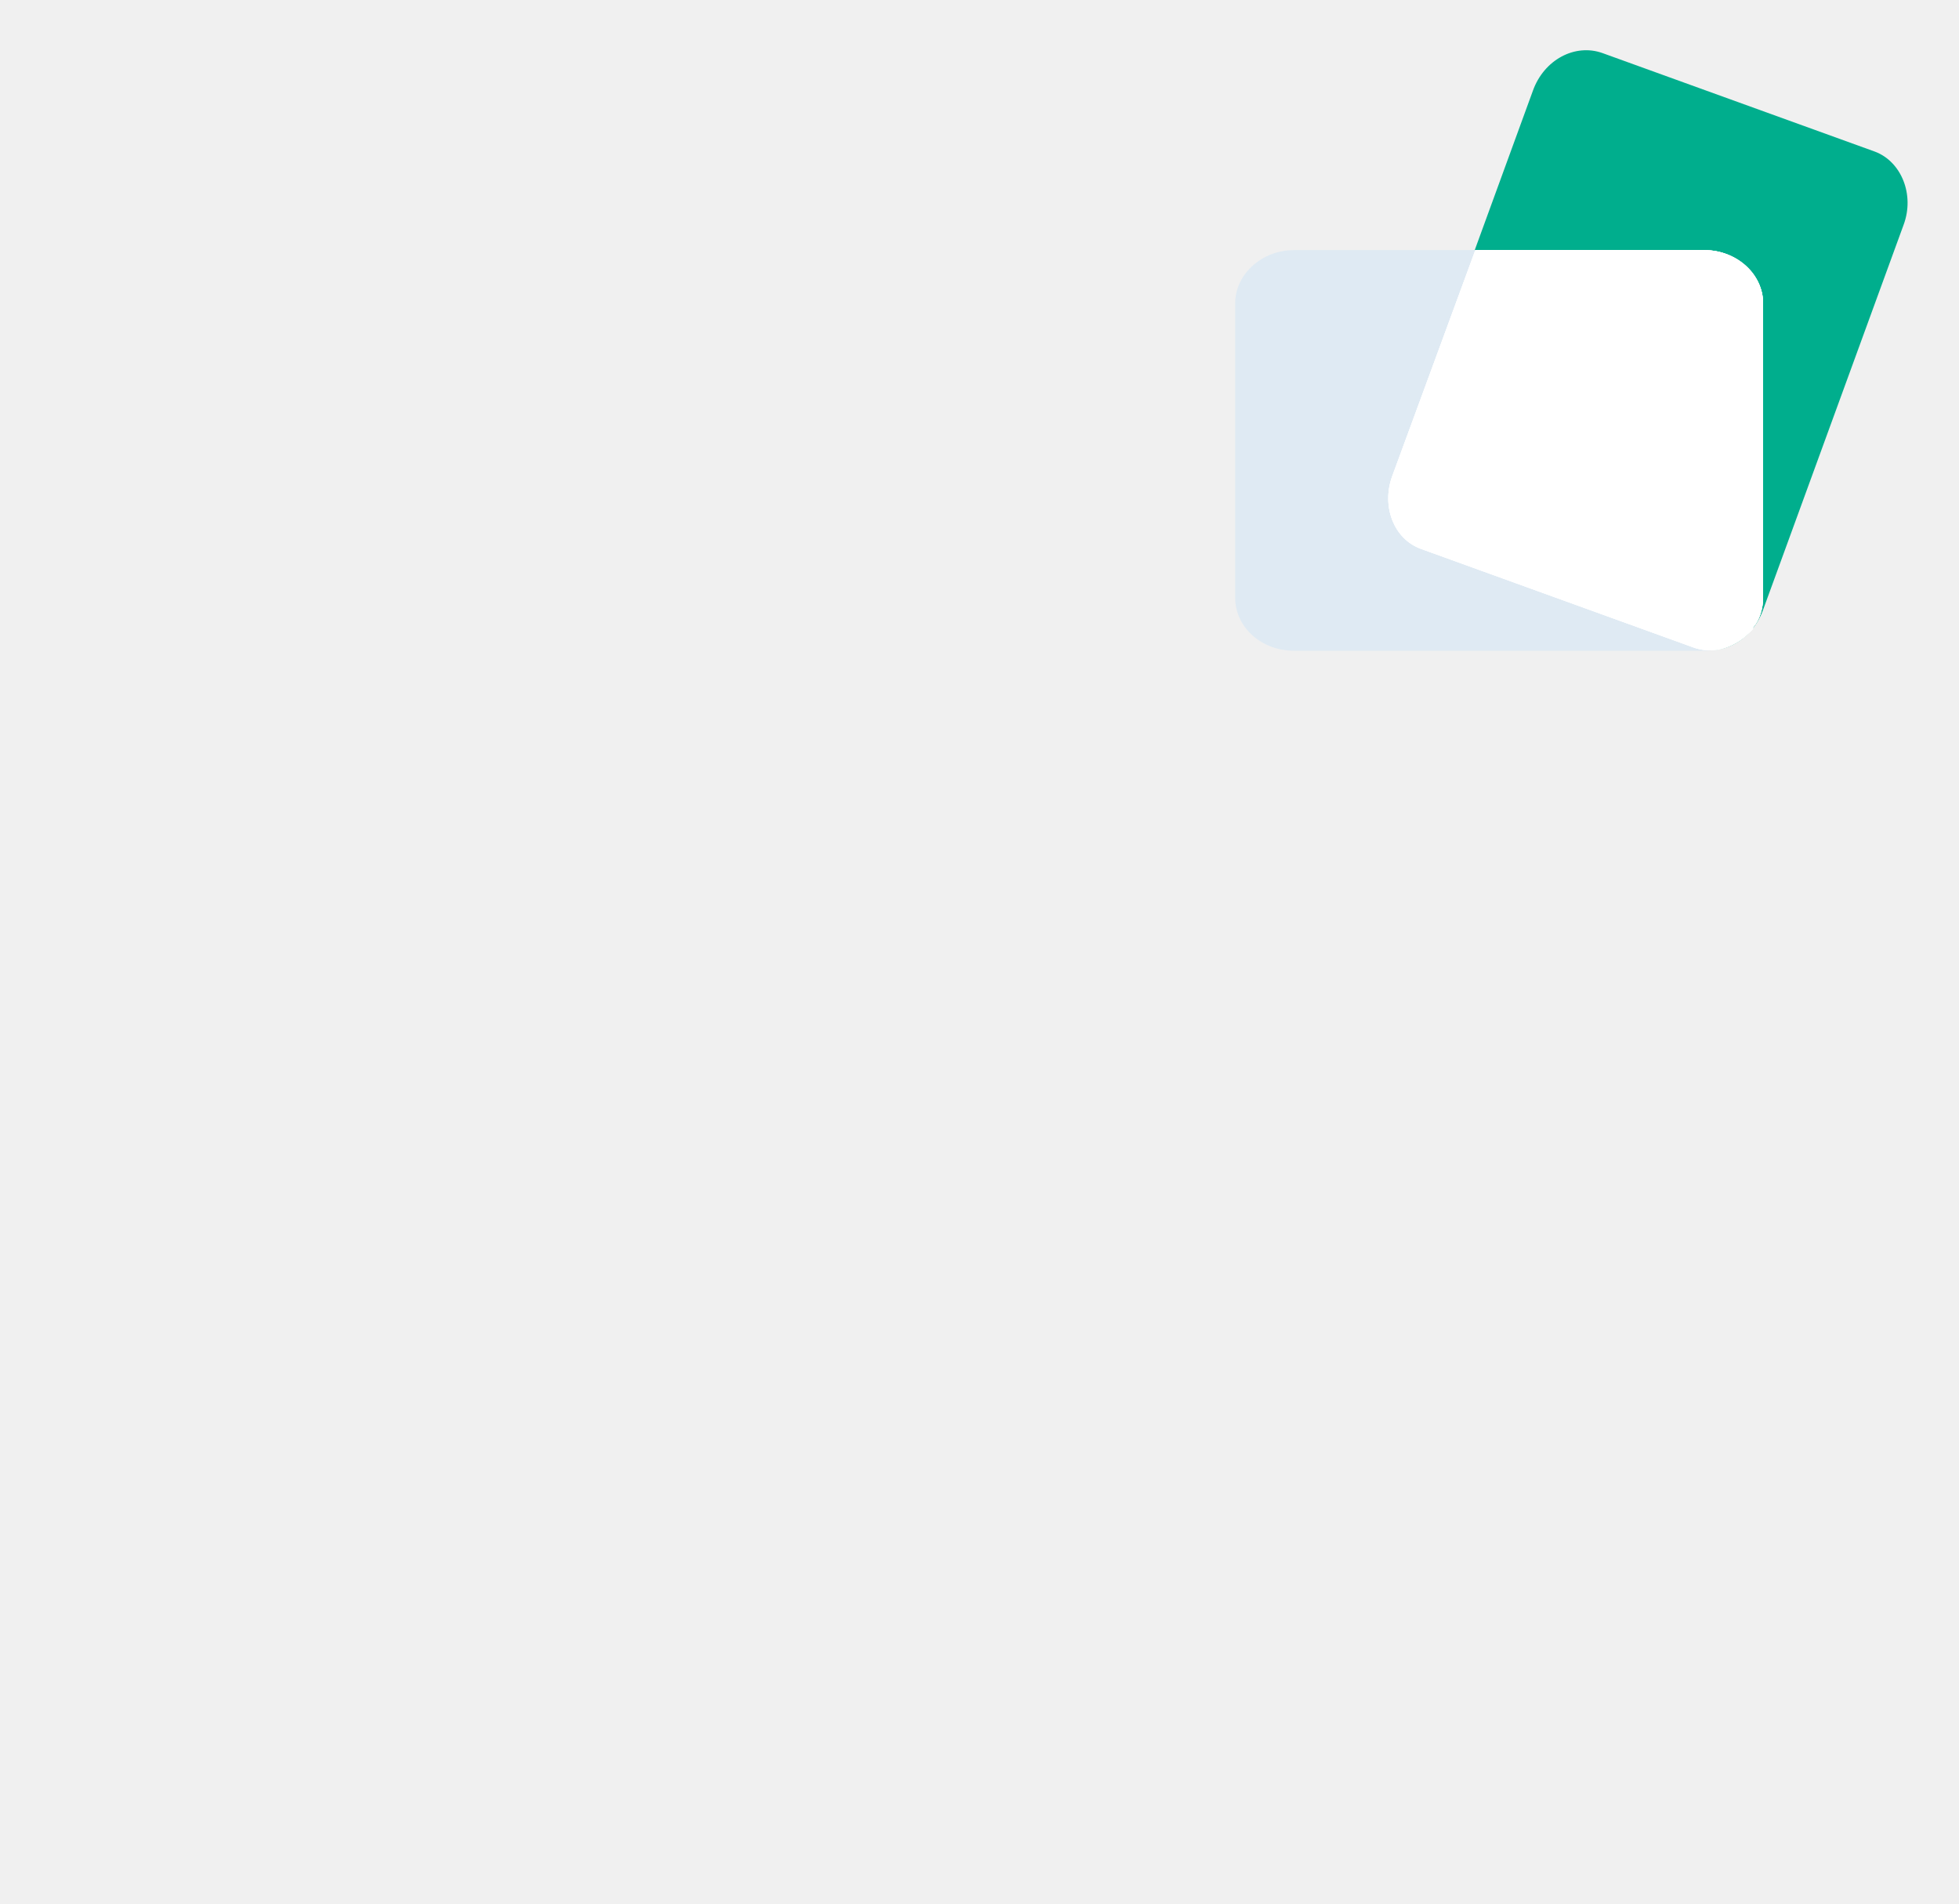
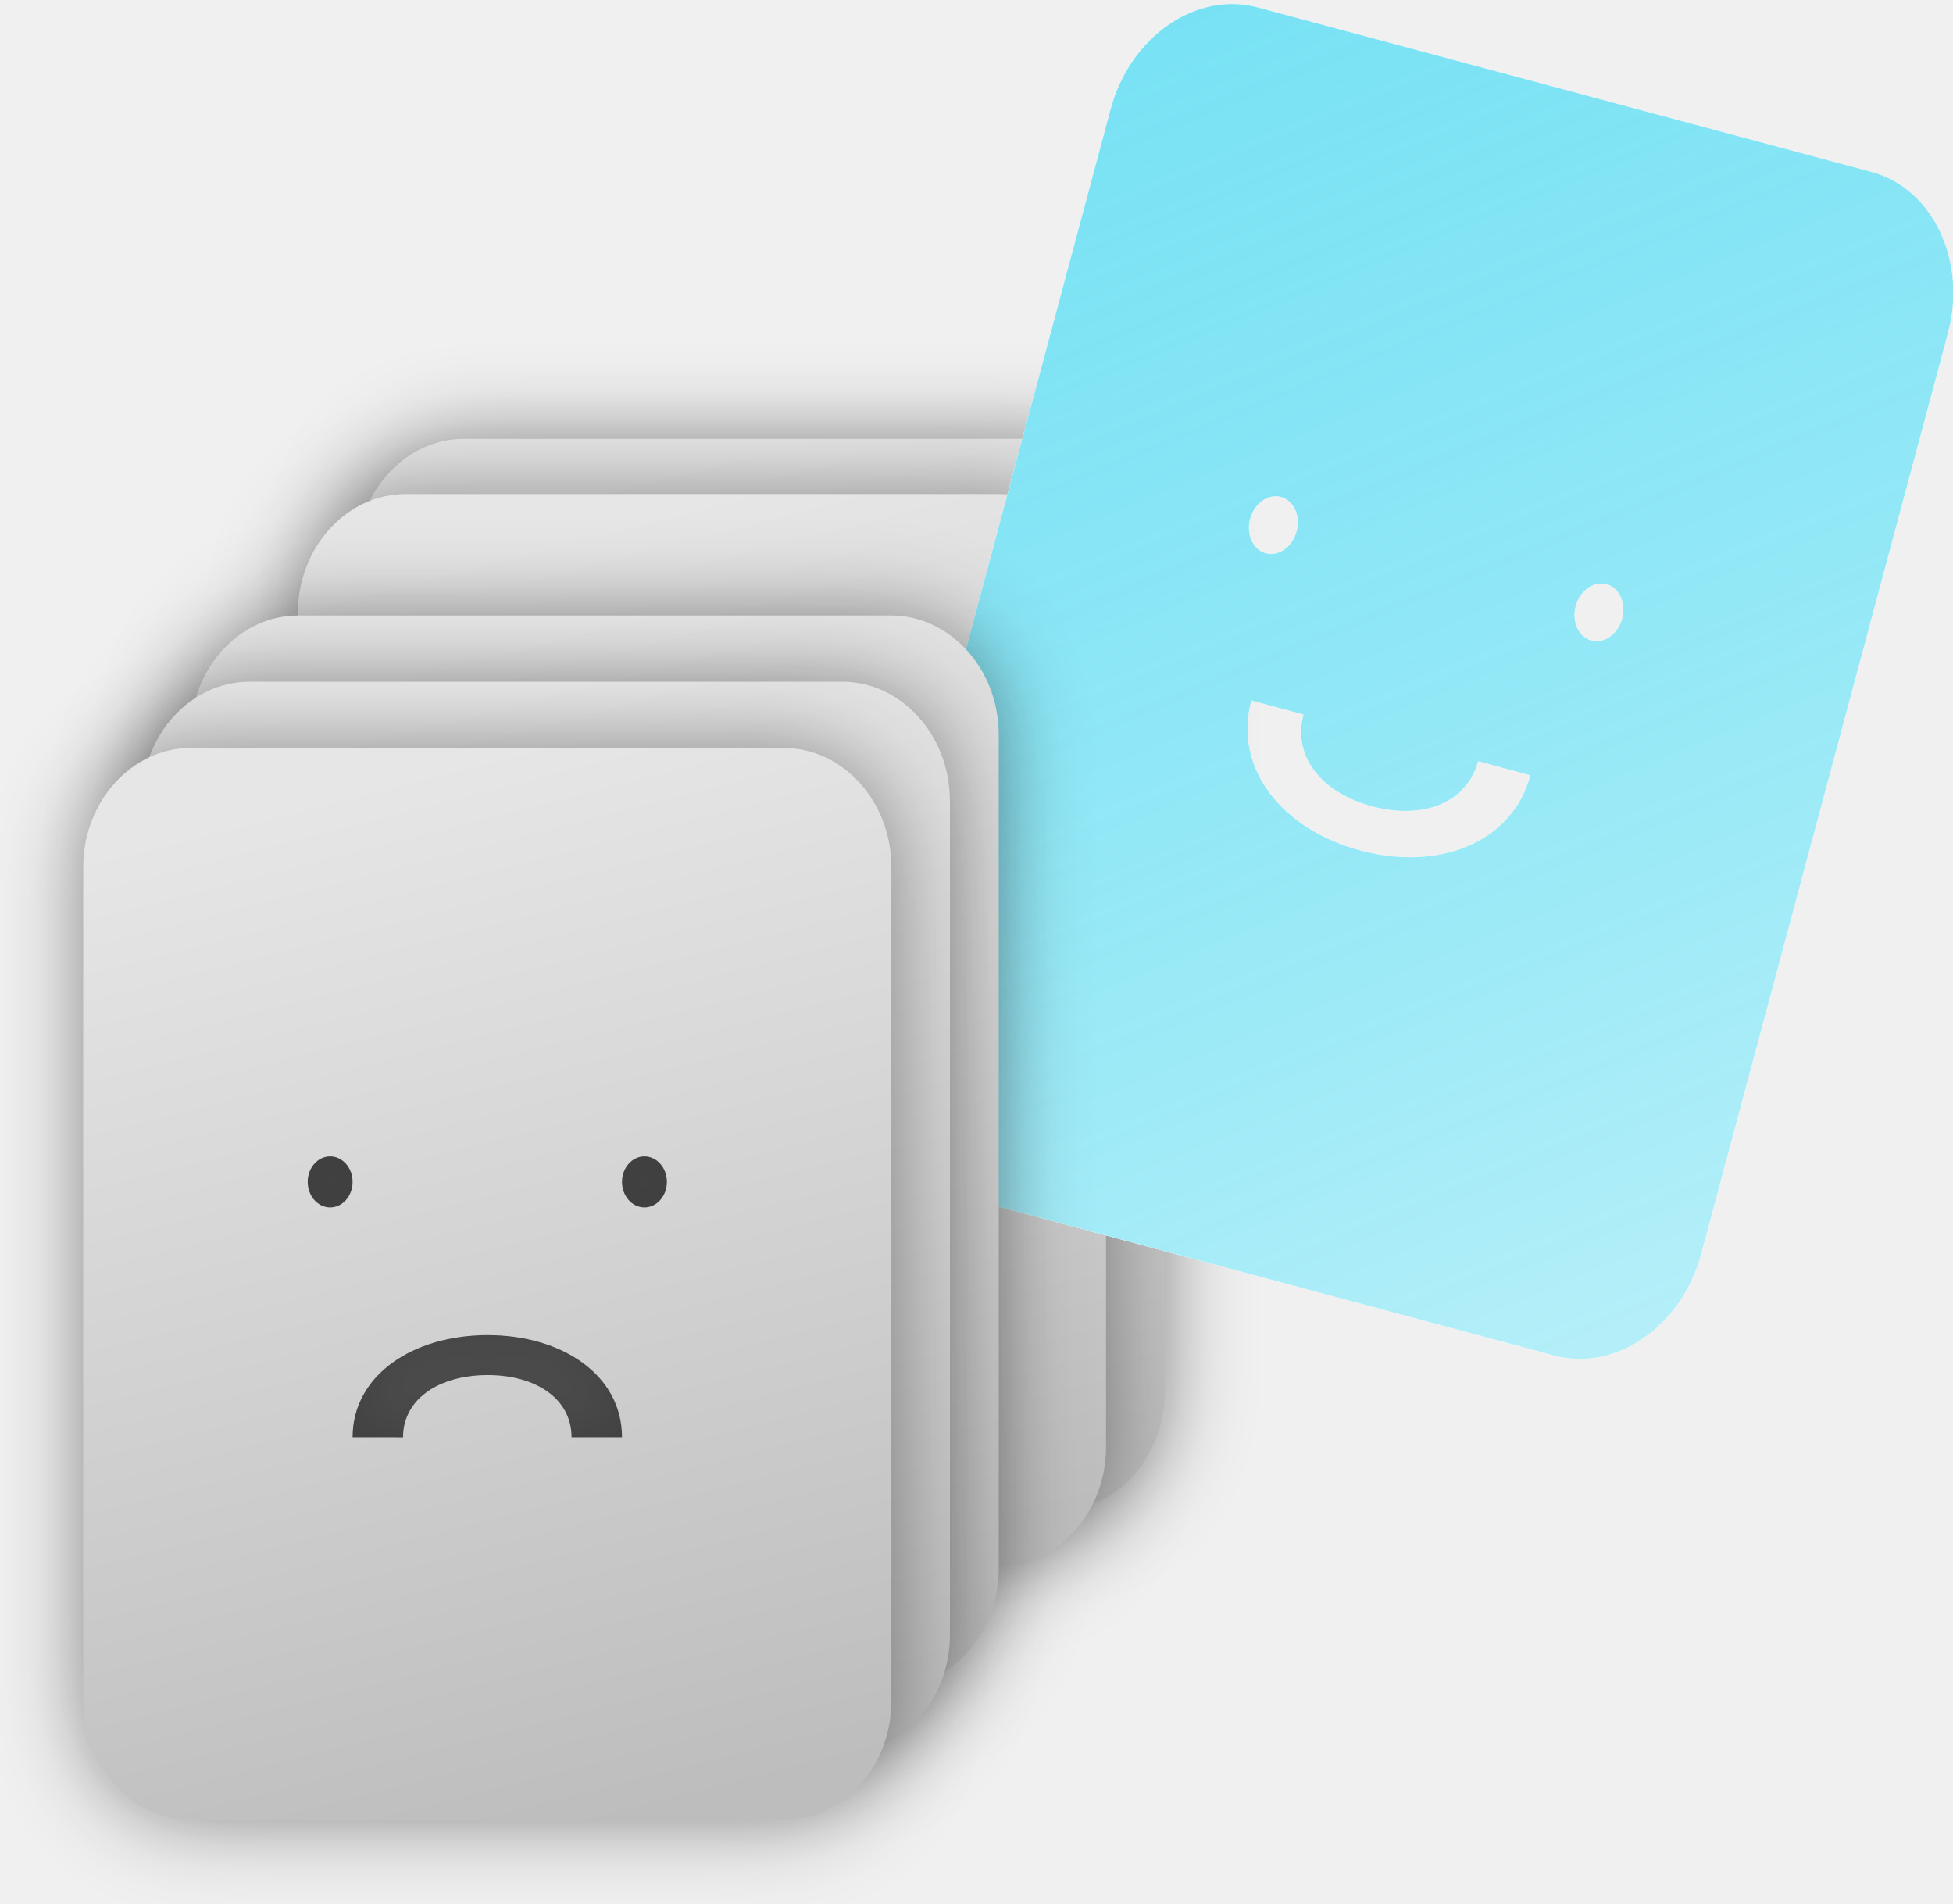
- <svg xmlns="http://www.w3.org/2000/svg" xmlns:xlink="http://www.w3.org/1999/xlink" version="1.1" id="Layer_1" x="0px" y="0px" viewBox="0 0 177 172" style="enable-background:new 0 0 177 172;" xml:space="preserve">
-   <style type="text/css">
- 	.st0{clip-path:url(#SVGID_2_);}
- 	.st1{clip-path:url(#SVGID_4_);fill:#00AE8D;}
- 	.st2{clip-path:url(#SVGID_6_);}
- 	.st3{clip-path:url(#SVGID_8_);fill:#DFEAF3;}
- 	.st4{clip-path:url(#SVGID_10_);}
- 	.st5{clip-path:url(#SVGID_12_);enable-background:new    ;}
- 	.st6{clip-path:url(#SVGID_14_);}
- 	.st7{clip-path:url(#SVGID_16_);}
- 	.st8{clip-path:url(#SVGID_18_);fill:#FFFFFF;}
- 	.st9{clip-path:url(#SVGID_20_);fill:none;stroke:#FFFFFF;stroke-width:0.7;stroke-miterlimit:10;}
- 	.st10{clip-path:url(#SVGID_22_);}
- 	.st11{clip-path:url(#SVGID_24_);enable-background:new    ;}
- 	.st12{clip-path:url(#SVGID_26_);}
- 	.st13{clip-path:url(#SVGID_28_);fill:none;stroke:#FFFFFF;stroke-width:0.7;stroke-miterlimit:10;}
- </style>
-   <g>
-     <g>
-       <defs>
-         <path id="SVGID_1_" d="M144.8,4.8c-2.5-0.9-5.3,0.6-6.3,3.4L125.8,43c-1,2.7,0.2,5.7,2.6,6.6l24.6,8.9c2.5,0.9,5.3-0.6,6.3-3.4     L172,20.3c1-2.7-0.2-5.7-2.6-6.6L144.8,4.8z" />
-       </defs>
-       <clipPath id="SVGID_2_">
-         <use xlink:href="#SVGID_1_" style="overflow:visible;" />
-       </clipPath>
-       <g class="st0">
-         <defs>
-           <rect id="SVGID_3_" x="106.6" y="-2" width="72.3" height="67.3" />
-         </defs>
-         <clipPath id="SVGID_4_">
-           <use xlink:href="#SVGID_3_" style="overflow:visible;" />
-         </clipPath>
-         <rect x="123.7" y="12.6" transform="matrix(0.342 -0.9397 0.9397 0.342 68.2151 160.7378)" class="st1" width="50.3" height="38.2" />
-       </g>
-     </g>
-     <g>
-       <defs>
-         <path id="SVGID_5_" d="M111.6,54c0,2.7,2.4,4.8,5.3,4.8H154c2.9,0,5.3-2.2,5.3-4.8V27.4c0-2.7-2.4-4.8-5.3-4.8h-37.1     c-2.9,0-5.3,2.2-5.3,4.8V54z" />
-       </defs>
-       <clipPath id="SVGID_6_">
-         <use xlink:href="#SVGID_5_" style="overflow:visible;" />
-       </clipPath>
-       <g class="st2">
-         <defs>
-           <rect id="SVGID_7_" x="106.6" y="-2" width="72.3" height="67.3" />
-         </defs>
-         <clipPath id="SVGID_8_">
-           <use xlink:href="#SVGID_7_" style="overflow:visible;" />
-         </clipPath>
-         <rect x="110.4" y="21.4" class="st3" width="50.2" height="38.7" />
-       </g>
-     </g>
-     <g>
-       <defs>
-         <path id="SVGID_9_" d="M154,22.6c2.9,0,5.3,2.2,5.3,4.8V54c0,1-0.3,2-0.9,2.7l0,0.1c-0.2,0.3-0.5,0.5-0.7,0.7     c-0.7,0.6-1.5,1-2.4,1.2c-0.7,0.1-1.5,0.1-2.3-0.2l-24.6-8.9c-2.5-0.9-3.6-3.9-2.6-6.6l7.5-20.4L154,22.6z" />
-       </defs>
-       <clipPath id="SVGID_10_">
-         <use xlink:href="#SVGID_9_" style="overflow:visible;" />
-       </clipPath>
-       <g class="st4">
-         <defs>
-           <rect id="SVGID_11_" x="106.6" y="-2" width="72.3" height="67.3" />
-         </defs>
-         <clipPath id="SVGID_12_">
-           <use xlink:href="#SVGID_11_" style="overflow:visible;" />
-         </clipPath>
-         <g class="st5">
-           <g>
-             <defs>
-               <rect id="SVGID_13_" x="123.9" y="21.7" width="36.5" height="38" />
-             </defs>
-             <clipPath id="SVGID_14_">
-               <use xlink:href="#SVGID_13_" style="overflow:visible;" />
-             </clipPath>
-             <g class="st6">
-               <defs>
-                 <path id="SVGID_15_" d="M154,22.6c2.9,0,5.3,2.2,5.3,4.8V54c0,1-0.3,2-0.9,2.7l0,0.1c-0.2,0.3-0.5,0.5-0.7,0.7         c-0.7,0.6-1.5,1-2.4,1.2c-0.7,0.1-1.5,0.1-2.3-0.2l-24.6-8.9c-2.5-0.9-3.6-3.9-2.6-6.6l7.5-20.4L154,22.6z" />
-               </defs>
-               <clipPath id="SVGID_16_">
-                 <use xlink:href="#SVGID_15_" style="overflow:visible;" />
-               </clipPath>
-               <g class="st7">
-                 <defs>
-                   <rect id="SVGID_17_" x="125.1" y="22.5" width="34.3" height="36.5" />
-                 </defs>
-                 <clipPath id="SVGID_18_">
-                   <use xlink:href="#SVGID_17_" style="overflow:visible;" />
-                 </clipPath>
-                 <path class="st8" d="M154,22.6c2.9,0,5.3,2.2,5.3,4.8V54c0,1-0.3,2-0.9,2.7l0,0.1c-0.2,0.3-0.5,0.5-0.7,0.7         c-0.7,0.6-1.5,1-2.4,1.2c-0.7,0.1-1.5,0.1-2.3-0.2l-24.6-8.9c-2.5-0.9-3.6-3.9-2.6-6.6l7.5-20.4L154,22.6z" />
-               </g>
+ <svg xmlns="http://www.w3.org/2000/svg" xmlns:xlink="http://www.w3.org/1999/xlink" width="158px" height="154px" viewBox="0 0 158 154" version="1.1">
+   <defs>
+     <linearGradient x1="50%" y1="0%" x2="69.472%" y2="100%" id="linearGradient-1">
+       <stop stop-color="#E6E6E6" offset="0%" />
+       <stop stop-color="#BDBDBD" offset="100%" />
+     </linearGradient>
+     <path d="M31.55,37.5 C26.756,37.5 22.833,41.837 22.833,47.137 L22.833,114.596 C22.833,119.897 26.756,124.233 31.55,124.233 L79.498,124.233 C84.293,124.233 88.216,119.897 88.216,114.596 L88.216,47.137 C88.216,41.837 84.293,37.5 79.498,37.5 L31.55,37.5 Z M42.811,74.671 C43.814,74.671 44.627,73.747 44.627,72.606 C44.627,71.466 43.814,70.541 42.811,70.541 C41.808,70.541 40.995,71.466 40.995,72.606 C40.995,73.747 41.808,74.671 42.811,74.671 Z M68.238,74.671 C69.241,74.671 70.054,73.747 70.054,72.606 C70.054,71.466 69.241,70.541 68.238,70.541 C67.235,70.541 66.421,71.466 66.421,72.606 C66.421,73.747 67.235,74.671 68.238,74.671 Z M48.708,93.257 L44.627,93.253 C44.635,88.248 49.495,85.007 55.525,84.997 C61.566,84.986 66.421,88.222 66.421,93.255 L62.341,93.255 C62.341,90.146 59.458,88.224 55.534,88.231 C51.61,88.238 48.713,90.171 48.708,93.257 Z" id="path-2" />
+     <filter x="-16.1%" y="-12.1%" width="132.1%" height="124.2%" filterUnits="objectBoundingBox" id="filter-3">
+       <feOffset dx="0" dy="0" in="SourceAlpha" result="shadowOffsetOuter1" />
+       <feGaussianBlur stdDeviation="3.5" in="shadowOffsetOuter1" result="shadowBlurOuter1" />
+       <feColorMatrix values="0 0 0 0 0   0 0 0 0 0   0 0 0 0 0  0 0 0 0.4 0" type="matrix" in="shadowBlurOuter1" />
+     </filter>
+     <path d="M26.815,41.964 C22.02,41.964 18.097,46.301 18.097,51.601 L18.097,119.061 C18.097,124.361 22.02,128.698 26.815,128.698 L74.762,128.698 C79.557,128.698 83.48,124.361 83.48,119.061 L83.48,51.601 C83.48,46.301 79.557,41.964 74.762,41.964 L26.815,41.964 Z M38.075,79.136 C39.078,79.136 39.891,78.211 39.891,77.071 C39.891,75.93 39.078,75.006 38.075,75.006 C37.072,75.006 36.259,75.93 36.259,77.071 C36.259,78.211 37.072,79.136 38.075,79.136 Z M63.502,79.136 C64.505,79.136 65.318,78.211 65.318,77.071 C65.318,75.93 64.505,75.006 63.502,75.006 C62.499,75.006 61.686,75.93 61.686,77.071 C61.686,78.211 62.499,79.136 63.502,79.136 Z M43.972,97.721 L39.891,97.717 C39.899,92.712 44.759,89.472 50.789,89.461 C56.83,89.451 61.686,92.686 61.686,97.719 L57.605,97.719 C57.605,94.61 54.722,92.689 50.798,92.696 C46.875,92.702 43.977,94.635 43.972,97.721 Z" id="path-4" />
+     <filter x="-16.1%" y="-12.1%" width="132.1%" height="124.2%" filterUnits="objectBoundingBox" id="filter-5">
+       <feOffset dx="0" dy="0" in="SourceAlpha" result="shadowOffsetOuter1" />
+       <feGaussianBlur stdDeviation="3.5" in="shadowOffsetOuter1" result="shadowBlurOuter1" />
+       <feColorMatrix values="0 0 0 0 0   0 0 0 0 0   0 0 0 0 0  0 0 0 0.4 0" type="matrix" in="shadowBlurOuter1" />
+     </filter>
+     <linearGradient x1="-10.609%" y1="-57.231%" x2="123.976%" y2="190.425%" id="linearGradient-6">
+       <stop stop-color="#00C8EA" stop-opacity="0.583" offset="0%" />
+       <stop stop-color="#FFFFFF" offset="100%" />
+     </linearGradient>
+     <path d="M18.132,51.786 C13.337,51.786 9.414,56.122 9.414,61.423 L9.414,128.882 C9.414,134.182 13.337,138.519 18.132,138.519 L66.08,138.519 C70.875,138.519 74.798,134.182 74.798,128.882 L74.798,61.423 C74.798,56.122 70.875,51.786 66.08,51.786 L18.132,51.786 Z M29.393,88.957 C30.396,88.957 31.209,88.033 31.209,86.892 C31.209,85.752 30.396,84.827 29.393,84.827 C28.39,84.827 27.576,85.752 27.576,86.892 C27.576,88.033 28.39,88.957 29.393,88.957 Z M54.819,88.957 C55.822,88.957 56.636,88.033 56.636,86.892 C56.636,85.752 55.822,84.827 54.819,84.827 C53.816,84.827 53.003,85.752 53.003,86.892 C53.003,88.033 53.816,88.957 54.819,88.957 Z M35.29,107.543 L31.209,107.539 C31.216,102.534 36.076,99.293 42.107,99.283 C48.148,99.272 53.003,102.508 53.003,107.541 L48.922,107.541 C48.922,104.431 46.039,102.51 42.116,102.517 C38.192,102.524 35.294,104.456 35.29,107.543 Z" id="path-7" />
+     <filter x="-16.1%" y="-12.1%" width="132.1%" height="124.2%" filterUnits="objectBoundingBox" id="filter-8">
+       <feOffset dx="0" dy="0" in="SourceAlpha" result="shadowOffsetOuter1" />
+       <feGaussianBlur stdDeviation="3.5" in="shadowOffsetOuter1" result="shadowBlurOuter1" />
+       <feColorMatrix values="0 0 0 0 0   0 0 0 0 0   0 0 0 0 0  0 0 0 0.4 0" type="matrix" in="shadowBlurOuter1" />
+     </filter>
+     <path d="M14.186,57.143 C9.391,57.143 5.468,61.48 5.468,66.78 L5.468,134.239 C5.468,139.54 9.391,143.876 14.186,143.876 L62.133,143.876 C66.928,143.876 70.851,139.54 70.851,134.239 L70.851,66.78 C70.851,61.48 66.928,57.143 62.133,57.143 L14.186,57.143 Z M25.446,94.314 C26.449,94.314 27.262,93.39 27.262,92.249 C27.262,91.109 26.449,90.184 25.446,90.184 C24.443,90.184 23.63,91.109 23.63,92.249 C23.63,93.39 24.443,94.314 25.446,94.314 Z M50.873,94.314 C51.876,94.314 52.689,93.39 52.689,92.249 C52.689,91.109 51.876,90.184 50.873,90.184 C49.87,90.184 49.057,91.109 49.057,92.249 C49.057,93.39 49.87,94.314 50.873,94.314 Z M31.343,112.9 L27.262,112.896 C27.27,107.891 32.13,104.65 38.16,104.64 C44.201,104.629 49.057,107.865 49.057,112.898 L44.976,112.898 C44.976,109.788 42.093,107.867 38.169,107.874 C34.246,107.881 31.348,109.813 31.343,112.9 Z" id="path-9" />
+     <filter x="-16.1%" y="-12.1%" width="132.1%" height="124.2%" filterUnits="objectBoundingBox" id="filter-10">
+       <feOffset dx="0" dy="0" in="SourceAlpha" result="shadowOffsetOuter1" />
+       <feGaussianBlur stdDeviation="3.5" in="shadowOffsetOuter1" result="shadowBlurOuter1" />
+       <feColorMatrix values="0 0 0 0 0   0 0 0 0 0   0 0 0 0 0  0 0 0 0.4 0" type="matrix" in="shadowBlurOuter1" />
+     </filter>
+     <path d="M9.45,62.5 C4.655,62.5 0.732,66.837 0.732,72.137 L0.732,139.596 C0.732,144.897 4.655,149.233 9.45,149.233 L57.397,149.233 C62.192,149.233 66.115,144.897 66.115,139.596 L66.115,72.137 C66.115,66.837 62.192,62.5 57.397,62.5 L9.45,62.5 Z M20.71,99.671 C21.713,99.671 22.526,98.747 22.526,97.606 C22.526,96.466 21.713,95.541 20.71,95.541 C19.707,95.541 18.894,96.466 18.894,97.606 C18.894,98.747 19.707,99.671 20.71,99.671 Z M46.137,99.671 C47.14,99.671 47.953,98.747 47.953,97.606 C47.953,96.466 47.14,95.541 46.137,95.541 C45.134,95.541 44.321,96.466 44.321,97.606 C44.321,98.747 45.134,99.671 46.137,99.671 Z M26.607,118.257 L22.526,118.253 C22.534,113.248 27.394,110.007 33.424,109.997 C39.465,109.986 44.321,113.222 44.321,118.255 L40.24,118.255 C40.24,115.146 37.357,113.224 33.433,113.231 C29.51,113.238 26.612,115.171 26.607,118.257 Z" id="path-11" />
+     <filter x="-16.1%" y="-12.1%" width="132.1%" height="124.2%" filterUnits="objectBoundingBox" id="filter-12">
+       <feOffset dx="0" dy="0" in="SourceAlpha" result="shadowOffsetOuter1" />
+       <feGaussianBlur stdDeviation="3.5" in="shadowOffsetOuter1" result="shadowBlurOuter1" />
+       <feColorMatrix values="0 0 0 0 0   0 0 0 0 0   0 0 0 0 0  0 0 0 0.4 0" type="matrix" in="shadowBlurOuter1" />
+     </filter>
+   </defs>
+   <g id="opt-out" stroke="none" stroke-width="1" fill="none" fill-rule="evenodd">
+     <g id="v6---Home" transform="translate(-748, -151)">
+       <g id="modules-/-hero---v3" transform="translate(0, 70)">
+         <g id="logo" transform="translate(754, 79)">
+           <g id="files">
+             <g id="happy-file-copy">
+               <use fill="black" fill-opacity="1" filter="url(#filter-3)" xlink:href="#path-2" />
+               <use fill="url(#linearGradient-1)" fill-rule="evenodd" xlink:href="#path-2" />
            </g>
-             <g class="st6">
-               <defs>
-                 <rect id="SVGID_19_" x="125.1" y="22.5" width="34.3" height="36.5" />
-               </defs>
-               <clipPath id="SVGID_20_">
-                 <use xlink:href="#SVGID_19_" style="overflow:visible;" />
-               </clipPath>
-               <path class="st9" d="M154,22.6c2.9,0,5.3,2.2,5.3,4.8V54c0,1-0.3,2-0.9,2.7l0,0.1c-0.2,0.3-0.5,0.5-0.7,0.7        c-0.7,0.6-1.5,1-2.4,1.2c-0.7,0.1-1.5,0.1-2.3-0.2l-24.6-8.9c-2.5-0.9-3.6-3.9-2.6-6.6l7.5-20.4L154,22.6z" />
+             <g id="happy-file-copy-2">
+               <use fill="black" fill-opacity="1" filter="url(#filter-5)" xlink:href="#path-4" />
+               <use fill="url(#linearGradient-1)" fill-rule="evenodd" xlink:href="#path-4" />
            </g>
-           </g>
-         </g>
-       </g>
-     </g>
-     <g>
-       <defs>
-         <path id="SVGID_21_" d="M154,22.6c2.9,0,5.3,2.2,5.3,4.8V54c0,1-0.3,2-0.9,2.7l0,0.1c-0.2,0.3-0.5,0.5-0.7,0.7     c-0.7,0.6-1.5,1-2.4,1.2c-0.7,0.1-1.5,0.1-2.3-0.2l-24.6-8.9c-2.5-0.9-3.6-3.9-2.6-6.6l7.5-20.4L154,22.6z" />
-       </defs>
-       <clipPath id="SVGID_22_">
-         <use xlink:href="#SVGID_21_" style="overflow:visible;" />
-       </clipPath>
-       <g class="st10">
-         <defs>
-           <rect id="SVGID_23_" x="106.6" y="-2" width="72.3" height="67.3" />
-         </defs>
-         <clipPath id="SVGID_24_">
-           <use xlink:href="#SVGID_23_" style="overflow:visible;" />
-         </clipPath>
-         <g class="st11">
-           <g>
-             <defs>
-               <rect id="SVGID_25_" x="123.9" y="21.7" width="36.5" height="38" />
-             </defs>
-             <clipPath id="SVGID_26_">
-               <use xlink:href="#SVGID_25_" style="overflow:visible;" />
-             </clipPath>
-             <g class="st12">
-               <defs>
-                 <rect id="SVGID_27_" x="125.1" y="22.5" width="34.3" height="36.5" />
-               </defs>
-               <clipPath id="SVGID_28_">
-                 <use xlink:href="#SVGID_27_" style="overflow:visible;" />
-               </clipPath>
-               <path class="st13" d="M154,22.6c2.9,0,5.3,2.2,5.3,4.8V54c0,1-0.3,2-0.9,2.7l0,0.1c-0.2,0.3-0.5,0.5-0.7,0.7        c-0.7,0.6-1.5,1-2.4,1.2c-0.7,0.1-1.5,0.1-2.3-0.2l-24.6-8.9c-2.5-0.9-3.6-3.9-2.6-6.6l7.5-20.4L154,22.6z" />
+             <g id="happy" transform="translate(60.38167, 0)">
+               <path d="M21.651,7.563 C16.509,7.563 12.302,12.52 12.302,18.577 L12.302,95.673 C12.302,101.731 16.509,106.687 21.651,106.687 L73.072,106.687 C78.214,106.687 82.422,101.731 82.422,95.673 L82.422,18.577 C82.422,12.52 78.214,7.563 73.072,7.563 L21.651,7.563 Z M33.727,50.045 C34.803,50.045 35.675,48.988 35.675,47.685 C35.675,46.381 34.803,45.325 33.727,45.325 C32.652,45.325 31.78,46.381 31.78,47.685 C31.78,48.988 32.652,50.045 33.727,50.045 Z M60.996,50.045 C62.072,50.045 62.944,48.988 62.944,47.685 C62.944,46.381 62.072,45.325 60.996,45.325 C59.92,45.325 59.048,46.381 59.048,47.685 C59.048,48.988 59.92,50.045 60.996,50.045 Z M54.672,61.845 L59.048,61.85 C59.04,67.57 53.828,71.274 47.361,71.286 C40.882,71.298 35.675,67.6 35.675,61.848 L40.052,61.848 C40.052,65.402 43.143,67.597 47.351,67.589 C51.559,67.582 54.667,65.373 54.672,61.845 Z" id="happy-file-copy-3" fill="#FFFFFF" transform="translate(47.36169, 57.1253) rotate(15) translate(-47.36169, -57.1253) " />
+               <path d="M21.651,7.563 C16.509,7.563 12.302,12.52 12.302,18.577 L12.302,95.673 C12.302,101.731 16.509,106.687 21.651,106.687 L73.072,106.687 C78.214,106.687 82.422,101.731 82.422,95.673 L82.422,18.577 C82.422,12.52 78.214,7.563 73.072,7.563 L21.651,7.563 Z M33.727,50.045 C34.803,50.045 35.675,48.988 35.675,47.685 C35.675,46.381 34.803,45.325 33.727,45.325 C32.652,45.325 31.78,46.381 31.78,47.685 C31.78,48.988 32.652,50.045 33.727,50.045 Z M60.996,50.045 C62.072,50.045 62.944,48.988 62.944,47.685 C62.944,46.381 62.072,45.325 60.996,45.325 C59.92,45.325 59.048,46.381 59.048,47.685 C59.048,48.988 59.92,50.045 60.996,50.045 Z M54.672,61.845 L59.048,61.85 C59.04,67.57 53.828,71.274 47.361,71.286 C40.882,71.298 35.675,67.6 35.675,61.848 L40.052,61.848 C40.052,65.402 43.143,67.597 47.351,67.589 C51.559,67.582 54.667,65.373 54.672,61.845 Z" id="happy-file-copy-7" fill="#FFFFFF" transform="translate(47.36169, 57.1253) rotate(15) translate(-47.36169, -57.1253) " />
+               <path d="M21.651,7.563 C16.509,7.563 12.302,12.52 12.302,18.577 L12.302,95.673 C12.302,101.731 16.509,106.687 21.651,106.687 L73.072,106.687 C78.214,106.687 82.422,101.731 82.422,95.673 L82.422,18.577 C82.422,12.52 78.214,7.563 73.072,7.563 L21.651,7.563 Z M33.727,50.045 C34.803,50.045 35.675,48.988 35.675,47.685 C35.675,46.381 34.803,45.325 33.727,45.325 C32.652,45.325 31.78,46.381 31.78,47.685 C31.78,48.988 32.652,50.045 33.727,50.045 Z M60.996,50.045 C62.072,50.045 62.944,48.988 62.944,47.685 C62.944,46.381 62.072,45.325 60.996,45.325 C59.92,45.325 59.048,46.381 59.048,47.685 C59.048,48.988 59.92,50.045 60.996,50.045 Z M54.672,61.845 L59.048,61.85 C59.04,67.57 53.828,71.274 47.361,71.286 C40.882,71.298 35.675,67.6 35.675,61.848 L40.052,61.848 C40.052,65.402 43.143,67.597 47.351,67.589 C51.559,67.582 54.667,65.373 54.672,61.845 Z" id="happy-file-copy-8" fill="url(#linearGradient-6)" transform="translate(47.36169, 57.1253) rotate(15) translate(-47.36169, -57.1253) " />
+             </g>
+             <g id="happy-file-copy-4">
+               <use fill="black" fill-opacity="1" filter="url(#filter-8)" xlink:href="#path-7" />
+               <use fill="url(#linearGradient-1)" fill-rule="evenodd" xlink:href="#path-7" />
+             </g>
+             <g id="happy-file-copy-5">
+               <use fill="black" fill-opacity="1" filter="url(#filter-10)" xlink:href="#path-9" />
+               <use fill="url(#linearGradient-1)" fill-rule="evenodd" xlink:href="#path-9" />
+             </g>
+             <rect id="Rectangle-2" fill="#626262" x="11.782" y="88.393" width="41.127" height="38.867" />
+             <g id="happy-file-copy-6">
+               <use fill="black" fill-opacity="1" filter="url(#filter-12)" xlink:href="#path-11" />
+               <use fill="url(#linearGradient-1)" fill-rule="evenodd" xlink:href="#path-11" />
            </g>
          </g>
        </g>
      </g>
    </g>
  </g>
</svg>
